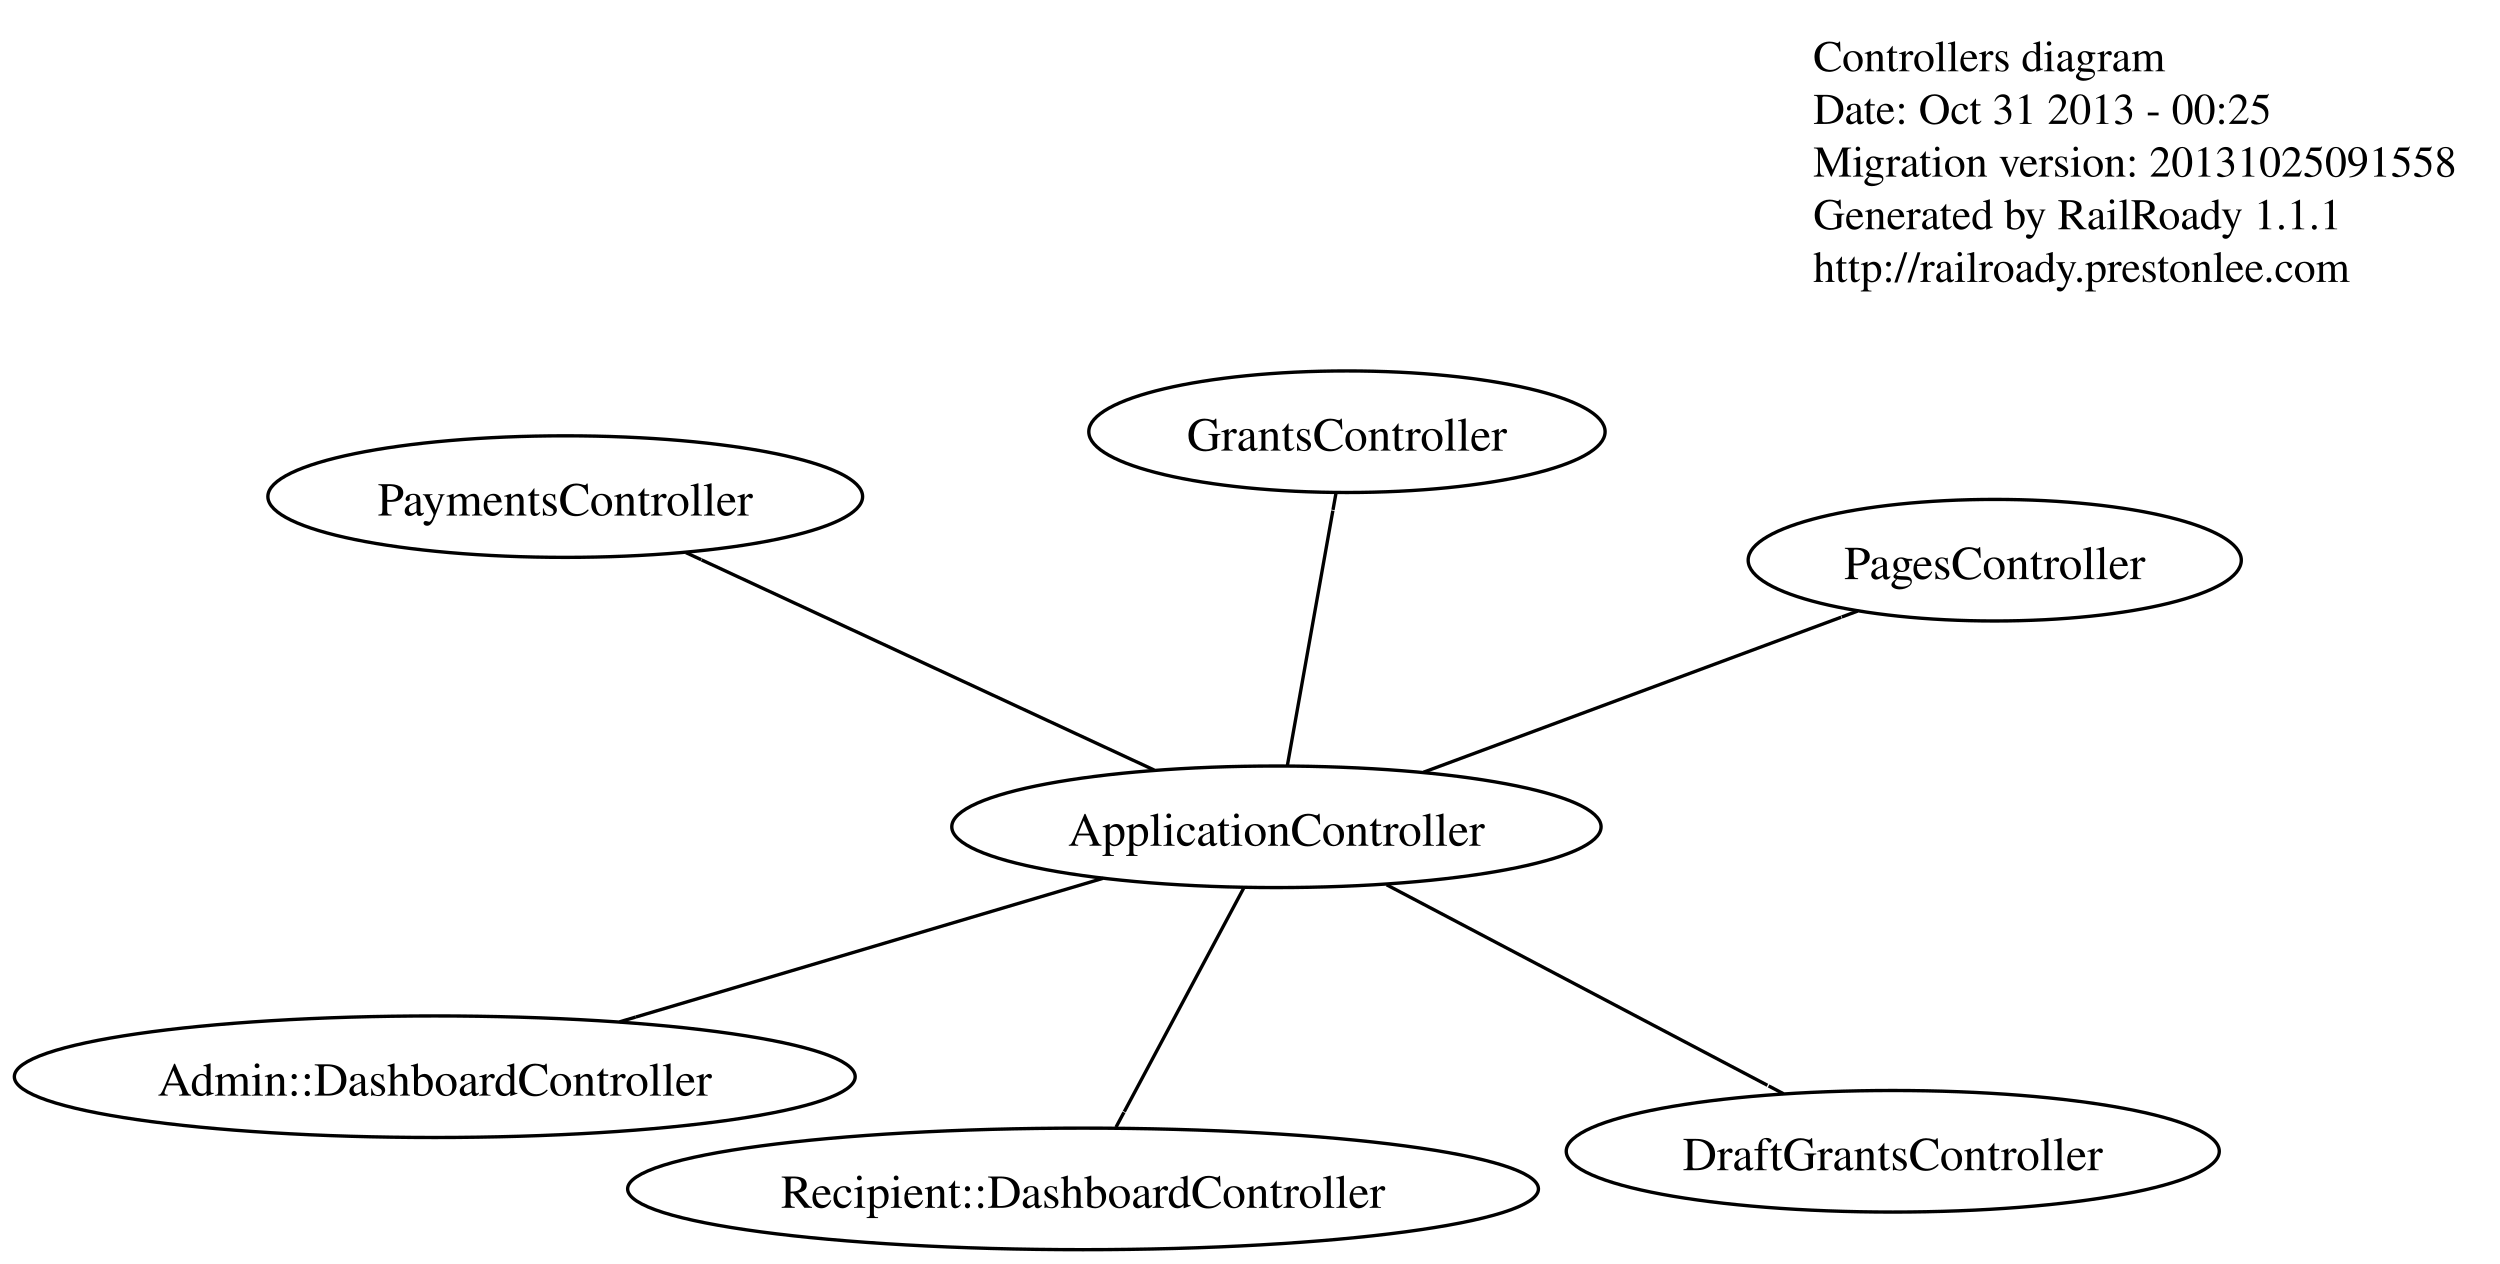
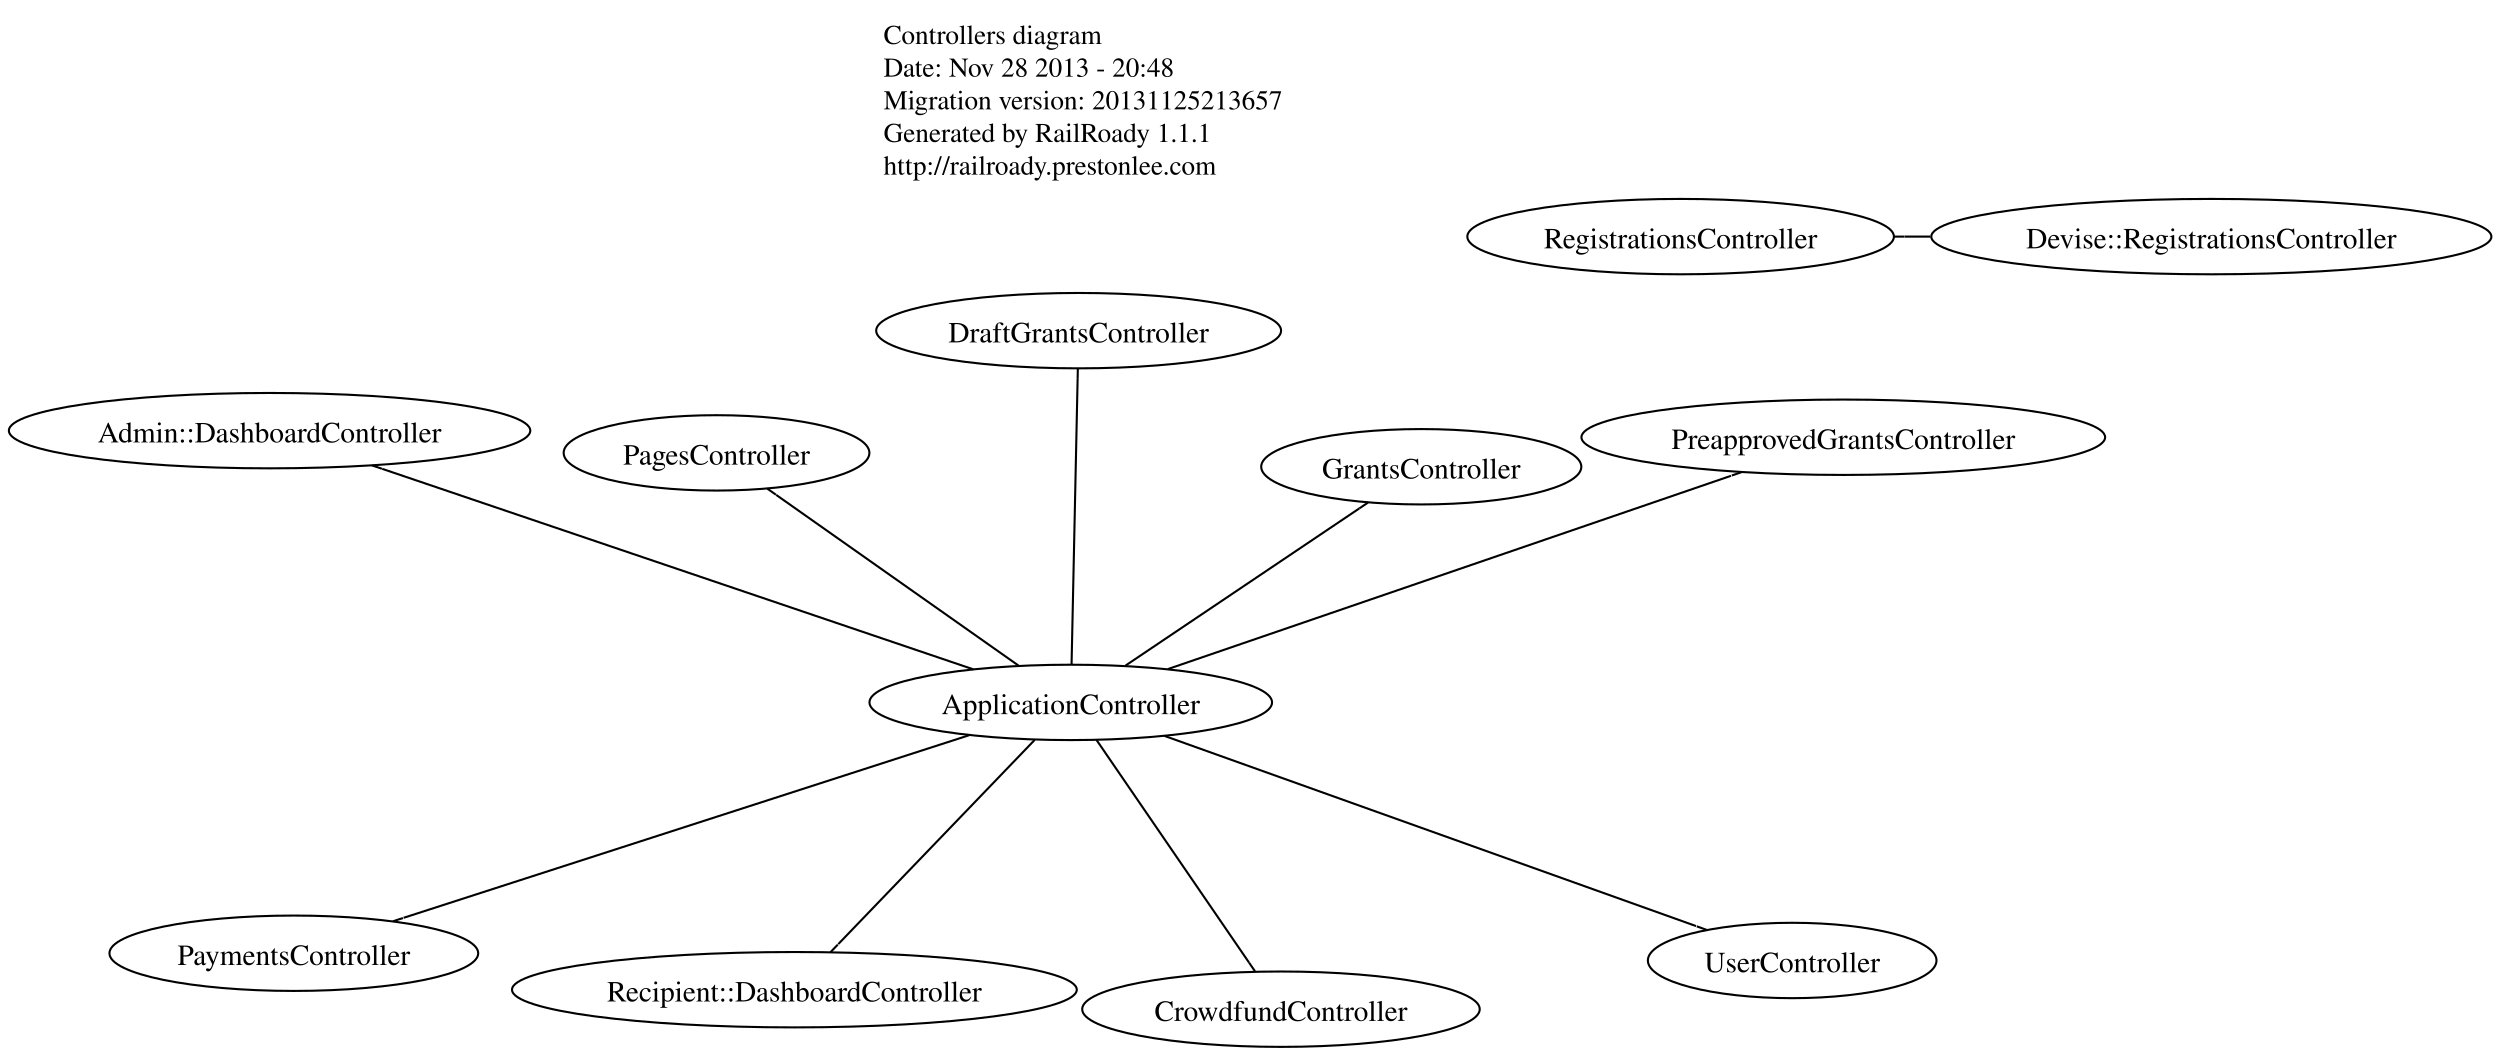
- <svg xmlns="http://www.w3.org/2000/svg" width="740pt" height="374pt" viewBox="0.00 0.00 740.38 374.00">
-   <g id="graph0" class="graph" transform="scale(1 1) rotate(0) translate(4 370)">
-     <polygon fill="white" stroke="white" points="-4,4 -4,-370 736.375,-370 736.375,4 -4,4" />
+ <svg xmlns="http://www.w3.org/2000/svg" width="1194pt" height="504pt" viewBox="0.00 0.00 1194.04 504.00">
+   <g id="graph0" class="graph" transform="scale(1 1) rotate(0) translate(4 500)">
+     <polygon fill="white" stroke="white" points="-4,4 -4,-500 1190.04,-500 1190.04,4 -4,4" />
    <g id="node1" class="node">
-       <text text-anchor="start" x="533" y="-349" font-family="Times,serif" font-size="13.00">Controllers diagram</text>
-       <text text-anchor="start" x="533" y="-333.4" font-family="Times,serif" font-size="13.00">Date: Oct 31 2013 - 00:25</text>
-       <text text-anchor="start" x="533" y="-317.8" font-family="Times,serif" font-size="13.00">Migration version: 20131025091558</text>
-       <text text-anchor="start" x="533" y="-302.2" font-family="Times,serif" font-size="13.00">Generated by RailRoady 1.1.1</text>
-       <text text-anchor="start" x="533" y="-286.6" font-family="Times,serif" font-size="13.00">http://railroady.prestonlee.com</text>
+       <text text-anchor="start" x="418" y="-479" font-family="Times,serif" font-size="13.00">Controllers diagram</text>
+       <text text-anchor="start" x="418" y="-463.4" font-family="Times,serif" font-size="13.00">Date: Nov 28 2013 - 20:48</text>
+       <text text-anchor="start" x="418" y="-447.8" font-family="Times,serif" font-size="13.00">Migration version: 20131125213657</text>
+       <text text-anchor="start" x="418" y="-432.2" font-family="Times,serif" font-size="13.00">Generated by RailRoady 1.1.1</text>
+       <text text-anchor="start" x="418" y="-416.6" font-family="Times,serif" font-size="13.00">http://railroady.prestonlee.com</text>
    </g>
    <g id="node2" class="node">
-       <ellipse fill="none" stroke="black" cx="124.756" cy="-51.225" rx="124.512" ry="18" />
-       <text text-anchor="middle" x="124.756" y="-45.625" font-family="Times,serif" font-size="14.00">Admin::DashboardController</text>
+       <ellipse fill="none" stroke="black" cx="124.756" cy="-294.323" rx="124.512" ry="18" />
+       <text text-anchor="middle" x="124.756" y="-288.723" font-family="Times,serif" font-size="14.00">Admin::DashboardController</text>
    </g>
    <g id="node3" class="node">
-       <ellipse fill="none" stroke="black" cx="374.018" cy="-125.238" rx="96.145" ry="18" />
-       <text text-anchor="middle" x="374.018" y="-119.638" font-family="Times,serif" font-size="14.00">ApplicationController</text>
+       <ellipse fill="none" stroke="black" cx="507.413" cy="-164.531" rx="96.145" ry="18" />
+       <text text-anchor="middle" x="507.413" y="-158.931" font-family="Times,serif" font-size="14.00">ApplicationController</text>
    </g>
    <g id="edge1" class="edge">
-       <path fill="none" stroke="black" d="M322.673,-109.992C282.465,-98.053 226.474,-81.428 184.303,-68.906" />
-       <polyline fill="none" stroke="black" points="179.49,-67.477 184.283,-68.901 " />
+       <path fill="none" stroke="black" d="M460.874,-180.316C389.639,-204.478 253.916,-250.514 178.558,-276.074" />
+       <polyline fill="none" stroke="black" points="173.683,-277.728 178.418,-276.122 " />
    </g>
    <g id="node4" class="node">
-       <ellipse fill="none" stroke="black" cx="556.546" cy="-29.142" rx="96.701" ry="18" />
-       <text text-anchor="middle" x="556.546" y="-23.542" font-family="Times,serif" font-size="14.00">DraftGrantsController</text>
+       <ellipse fill="none" stroke="black" cx="607.809" cy="-18" rx="94.939" ry="18" />
+       <text text-anchor="middle" x="607.809" y="-12.4" font-family="Times,serif" font-size="14.00">CrowdfundController</text>
    </g>
    <g id="edge2" class="edge">
-       <path fill="none" stroke="black" d="M406.65,-108.058C438.316,-91.386 486.314,-66.117 519.423,-48.686" />
-       <polyline fill="none" stroke="black" points="524.196,-46.173 519.771,-48.503 " />
+       <path fill="none" stroke="black" d="M519.724,-146.563C538.089,-119.758 572.631,-69.344 592.566,-40.247" />
+       <polyline fill="none" stroke="black" points="595.398,-36.114 592.572,-40.239 " />
    </g>
    <g id="node5" class="node">
-       <ellipse fill="none" stroke="black" cx="394.901" cy="-242.243" rx="76.451" ry="18" />
-       <text text-anchor="middle" x="394.901" y="-236.643" font-family="Times,serif" font-size="14.00">GrantsController</text>
+       <ellipse fill="none" stroke="black" cx="511.174" cy="-342.083" rx="96.701" ry="18" />
+       <text text-anchor="middle" x="511.174" y="-336.483" font-family="Times,serif" font-size="14.00">DraftGrantsController</text>
    </g>
    <g id="edge3" class="edge">
-       <path fill="none" stroke="black" d="M377.235,-143.264C380.857,-163.56 386.755,-196.605 390.729,-218.869" />
-       <polyline fill="none" stroke="black" points="391.646,-224.004 390.767,-219.082 " />
+       <path fill="none" stroke="black" d="M507.794,-182.533C508.481,-214.968 509.926,-283.171 510.685,-318.991" />
+       <polyline fill="none" stroke="black" points="510.792,-324.033 510.686,-319.034 " />
    </g>
    <g id="node6" class="node">
-       <ellipse fill="none" stroke="black" cx="586.743" cy="-204.193" rx="73.02" ry="18" />
-       <text text-anchor="middle" x="586.743" y="-198.593" font-family="Times,serif" font-size="14.00">PagesController</text>
+       <ellipse fill="none" stroke="black" cx="674.82" cy="-277.08" rx="76.451" ry="18" />
+       <text text-anchor="middle" x="674.82" y="-271.48" font-family="Times,serif" font-size="14.00">GrantsController</text>
    </g>
    <g id="edge4" class="edge">
-       <path fill="none" stroke="black" d="M417.579,-141.406C453.642,-154.791 504.711,-173.746 541.286,-187.321" />
-       <polyline fill="none" stroke="black" points="546.123,-189.116 541.435,-187.376 " />
+       <path fill="none" stroke="black" d="M533.57,-182.117C563.845,-202.471 613.587,-235.913 645.244,-257.196" />
+       <polyline fill="none" stroke="black" points="649.395,-259.986 645.245,-257.197 " />
    </g>
    <g id="node7" class="node">
-       <ellipse fill="none" stroke="black" cx="163.396" cy="-223.029" rx="88.066" ry="18" />
-       <text text-anchor="middle" x="163.396" y="-217.429" font-family="Times,serif" font-size="14.00">PaymentsController</text>
+       <ellipse fill="none" stroke="black" cx="338.223" cy="-283.707" rx="73.02" ry="18" />
+       <text text-anchor="middle" x="338.223" y="-278.107" font-family="Times,serif" font-size="14.00">PagesController</text>
    </g>
    <g id="edge5" class="edge">
-       <path fill="none" stroke="black" d="M337.81,-142.049C300.513,-159.366 242.511,-186.296 203.758,-204.289" />
-       <polyline fill="none" stroke="black" points="199.13,-206.438 203.665,-204.332 " />
+       <path fill="none" stroke="black" d="M482.448,-182.116C451.571,-203.866 399.128,-240.806 366.708,-263.642" />
+       <polyline fill="none" stroke="black" points="362.466,-266.63 366.554,-263.75 " />
    </g>
    <g id="node8" class="node">
-       <ellipse fill="none" stroke="black" cx="316.743" cy="-18" rx="134.872" ry="18" />
-       <text text-anchor="middle" x="316.743" y="-12.4" font-family="Times,serif" font-size="14.00">Recipient::DashboardController</text>
+       <ellipse fill="none" stroke="black" cx="136.338" cy="-44.722" rx="88.066" ry="18" />
+       <text text-anchor="middle" x="136.338" y="-39.122" font-family="Times,serif" font-size="14.00">PaymentsController</text>
    </g>
    <g id="edge6" class="edge">
-       <path fill="none" stroke="black" d="M364.302,-107.046C354.551,-88.79 339.504,-60.616 328.952,-40.86" />
-       <polyline fill="none" stroke="black" points="326.506,-36.281 328.862,-40.691 " />
+       <path fill="none" stroke="black" d="M458.902,-148.868C389.068,-126.321 260.721,-84.881 188.77,-61.65" />
+       <polyline fill="none" stroke="black" points="183.688,-60.01 188.447,-61.546 " />
+     </g>
+     <g id="node9" class="node">
+       <ellipse fill="none" stroke="black" cx="876.383" cy="-291.171" rx="125.058" ry="18" />
+       <text text-anchor="middle" x="876.383" y="-285.571" font-family="Times,serif" font-size="14.00">PreapprovedGrantsController</text>
+     </g>
+     <g id="edge7" class="edge">
+       <path fill="none" stroke="black" d="M553.77,-180.442C622.287,-203.959 750.283,-247.89 822.754,-272.764" />
+       <polyline fill="none" stroke="black" points="827.875,-274.521 823.145,-272.898 " />
+     </g>
+     <g id="node10" class="node">
+       <ellipse fill="none" stroke="black" cx="375.416" cy="-27.308" rx="134.872" ry="18" />
+       <text text-anchor="middle" x="375.416" y="-21.708" font-family="Times,serif" font-size="14.00">Recipient::DashboardController</text>
+     </g>
+     <g id="edge8" class="edge">
+       <path fill="none" stroke="black" d="M490.157,-146.591C466.045,-121.525 422.324,-76.073 396.372,-49.093" />
+       <polyline fill="none" stroke="black" points="392.676,-45.252 396.143,-48.855 " />
+     </g>
+     <g id="node12" class="node">
+       <ellipse fill="none" stroke="black" cx="851.978" cy="-41.267" rx="68.928" ry="18" />
+       <text text-anchor="middle" x="851.978" y="-35.667" font-family="Times,serif" font-size="14.00">UserController</text>
+     </g>
+     <g id="edge10" class="edge">
+       <path fill="none" stroke="black" d="M552.106,-148.543C617.769,-125.052 739.689,-81.437 806.05,-57.697" />
+       <polyline fill="none" stroke="black" points="811.121,-55.883 806.413,-57.567 " />
+     </g>
+     <g id="node11" class="node">
+       <ellipse fill="none" stroke="black" cx="798.693" cy="-387" rx="101.886" ry="18" />
+       <text text-anchor="middle" x="798.693" y="-381.4" font-family="Times,serif" font-size="14.00">RegistrationsController</text>
+     </g>
+     <g id="node13" class="node">
+       <ellipse fill="none" stroke="black" cx="1052.17" cy="-387" rx="133.75" ry="18" />
+       <text text-anchor="middle" x="1052.17" y="-381.4" font-family="Times,serif" font-size="14.00">Devise::RegistrationsController</text>
+     </g>
+     <g id="edge9" class="edge">
+       <path fill="none" stroke="black" d="M918.009,-387C913.917,-387 909.836,-387 905.783,-387" />
+       <polyline fill="none" stroke="black" points="900.664,-387 905.664,-387 " />
    </g>
  </g>
</svg>
